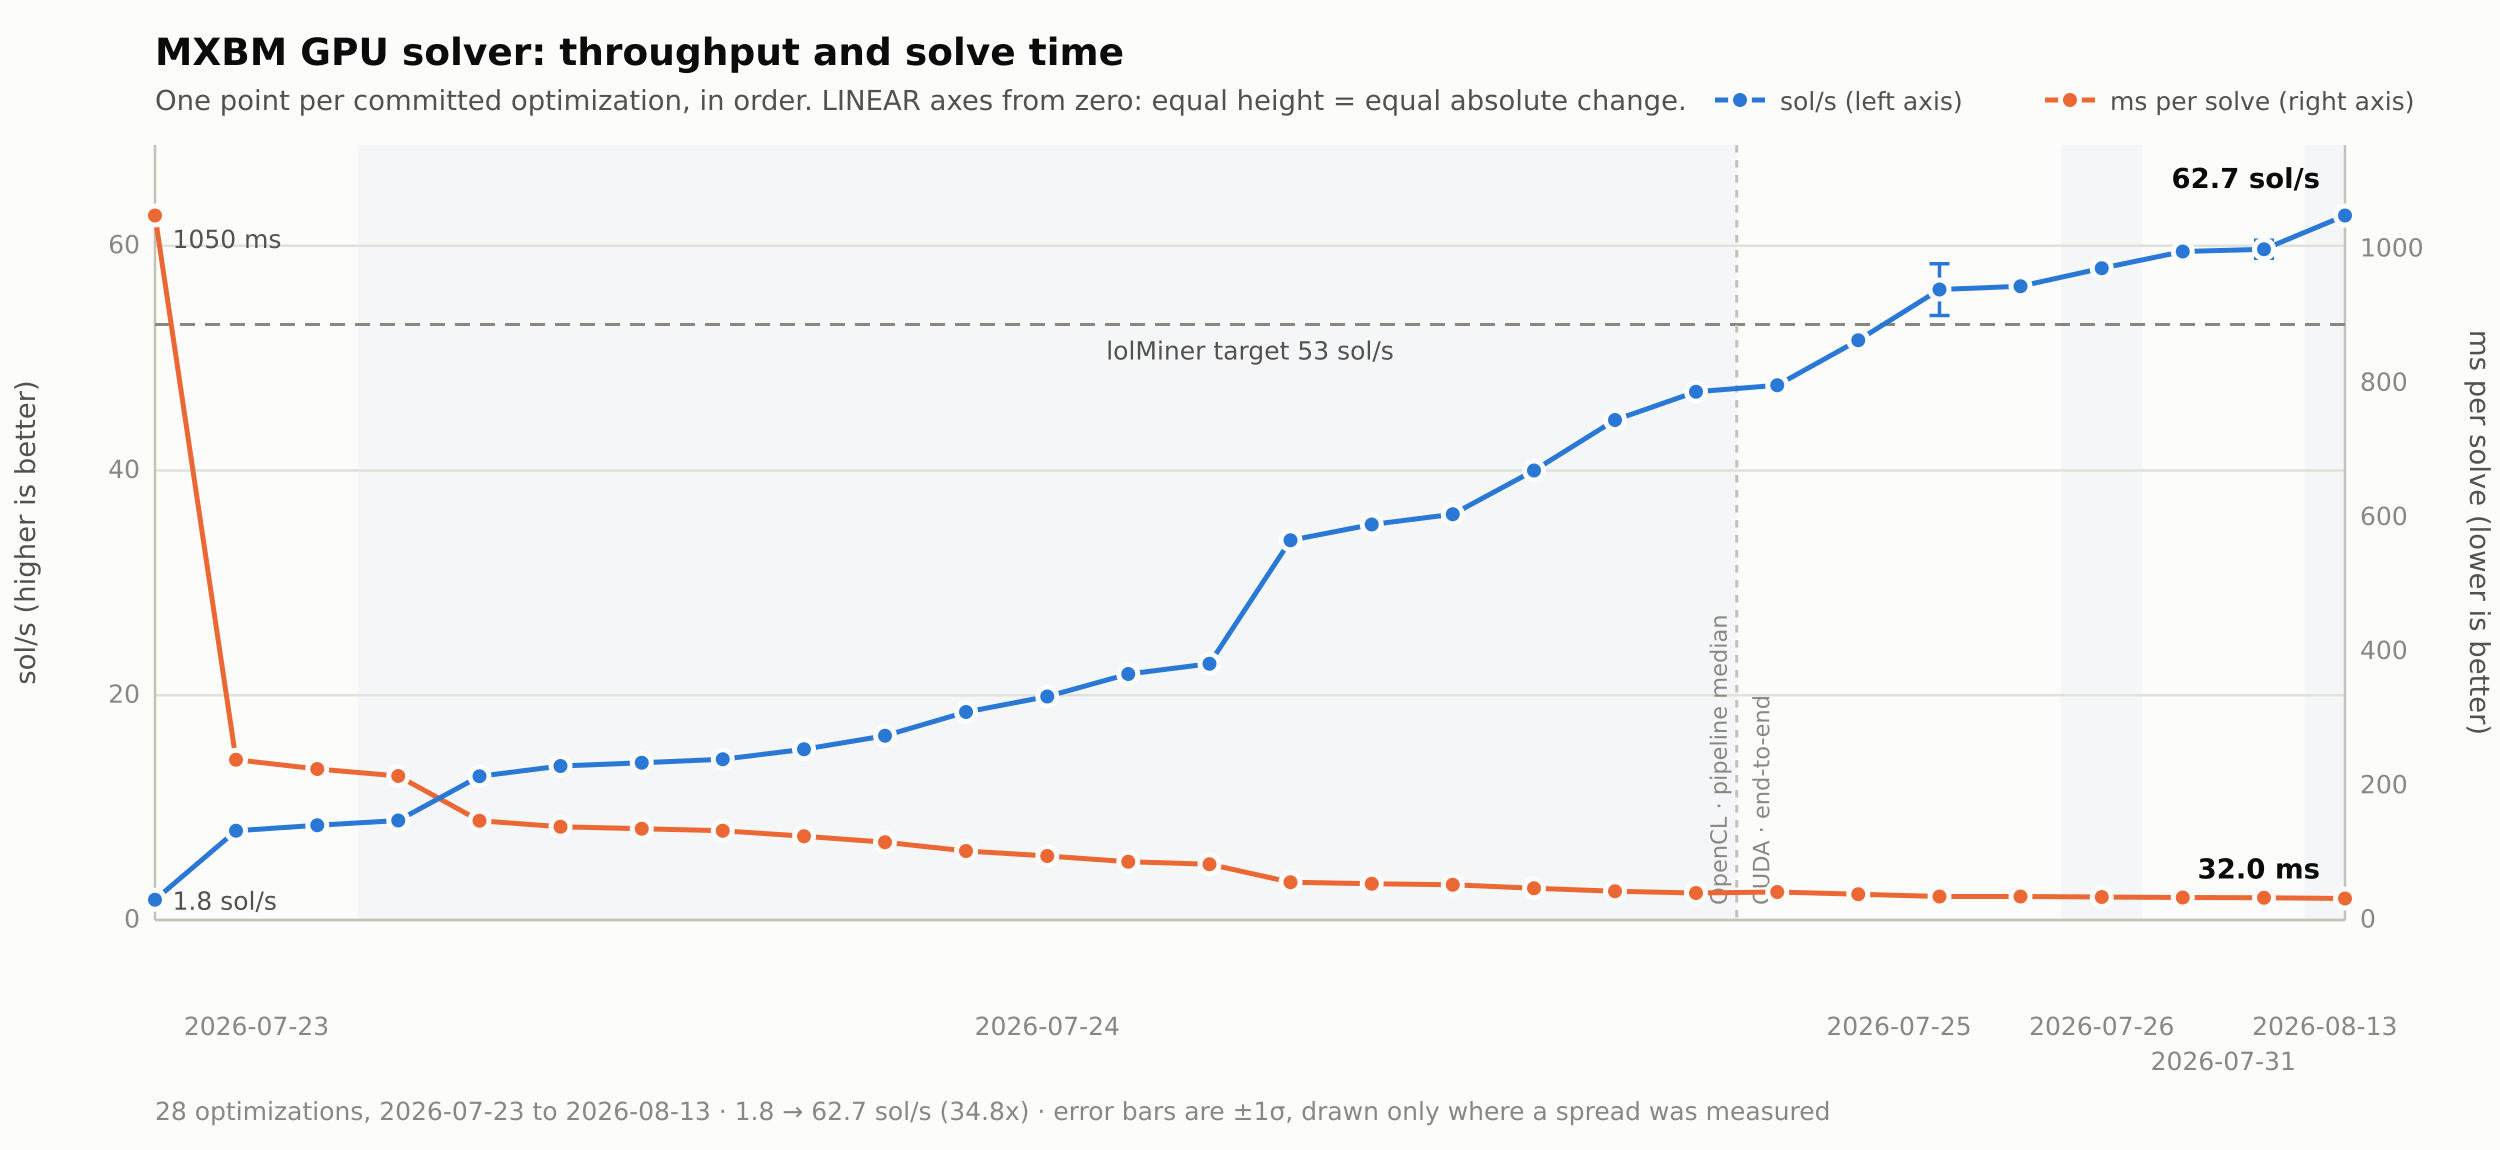
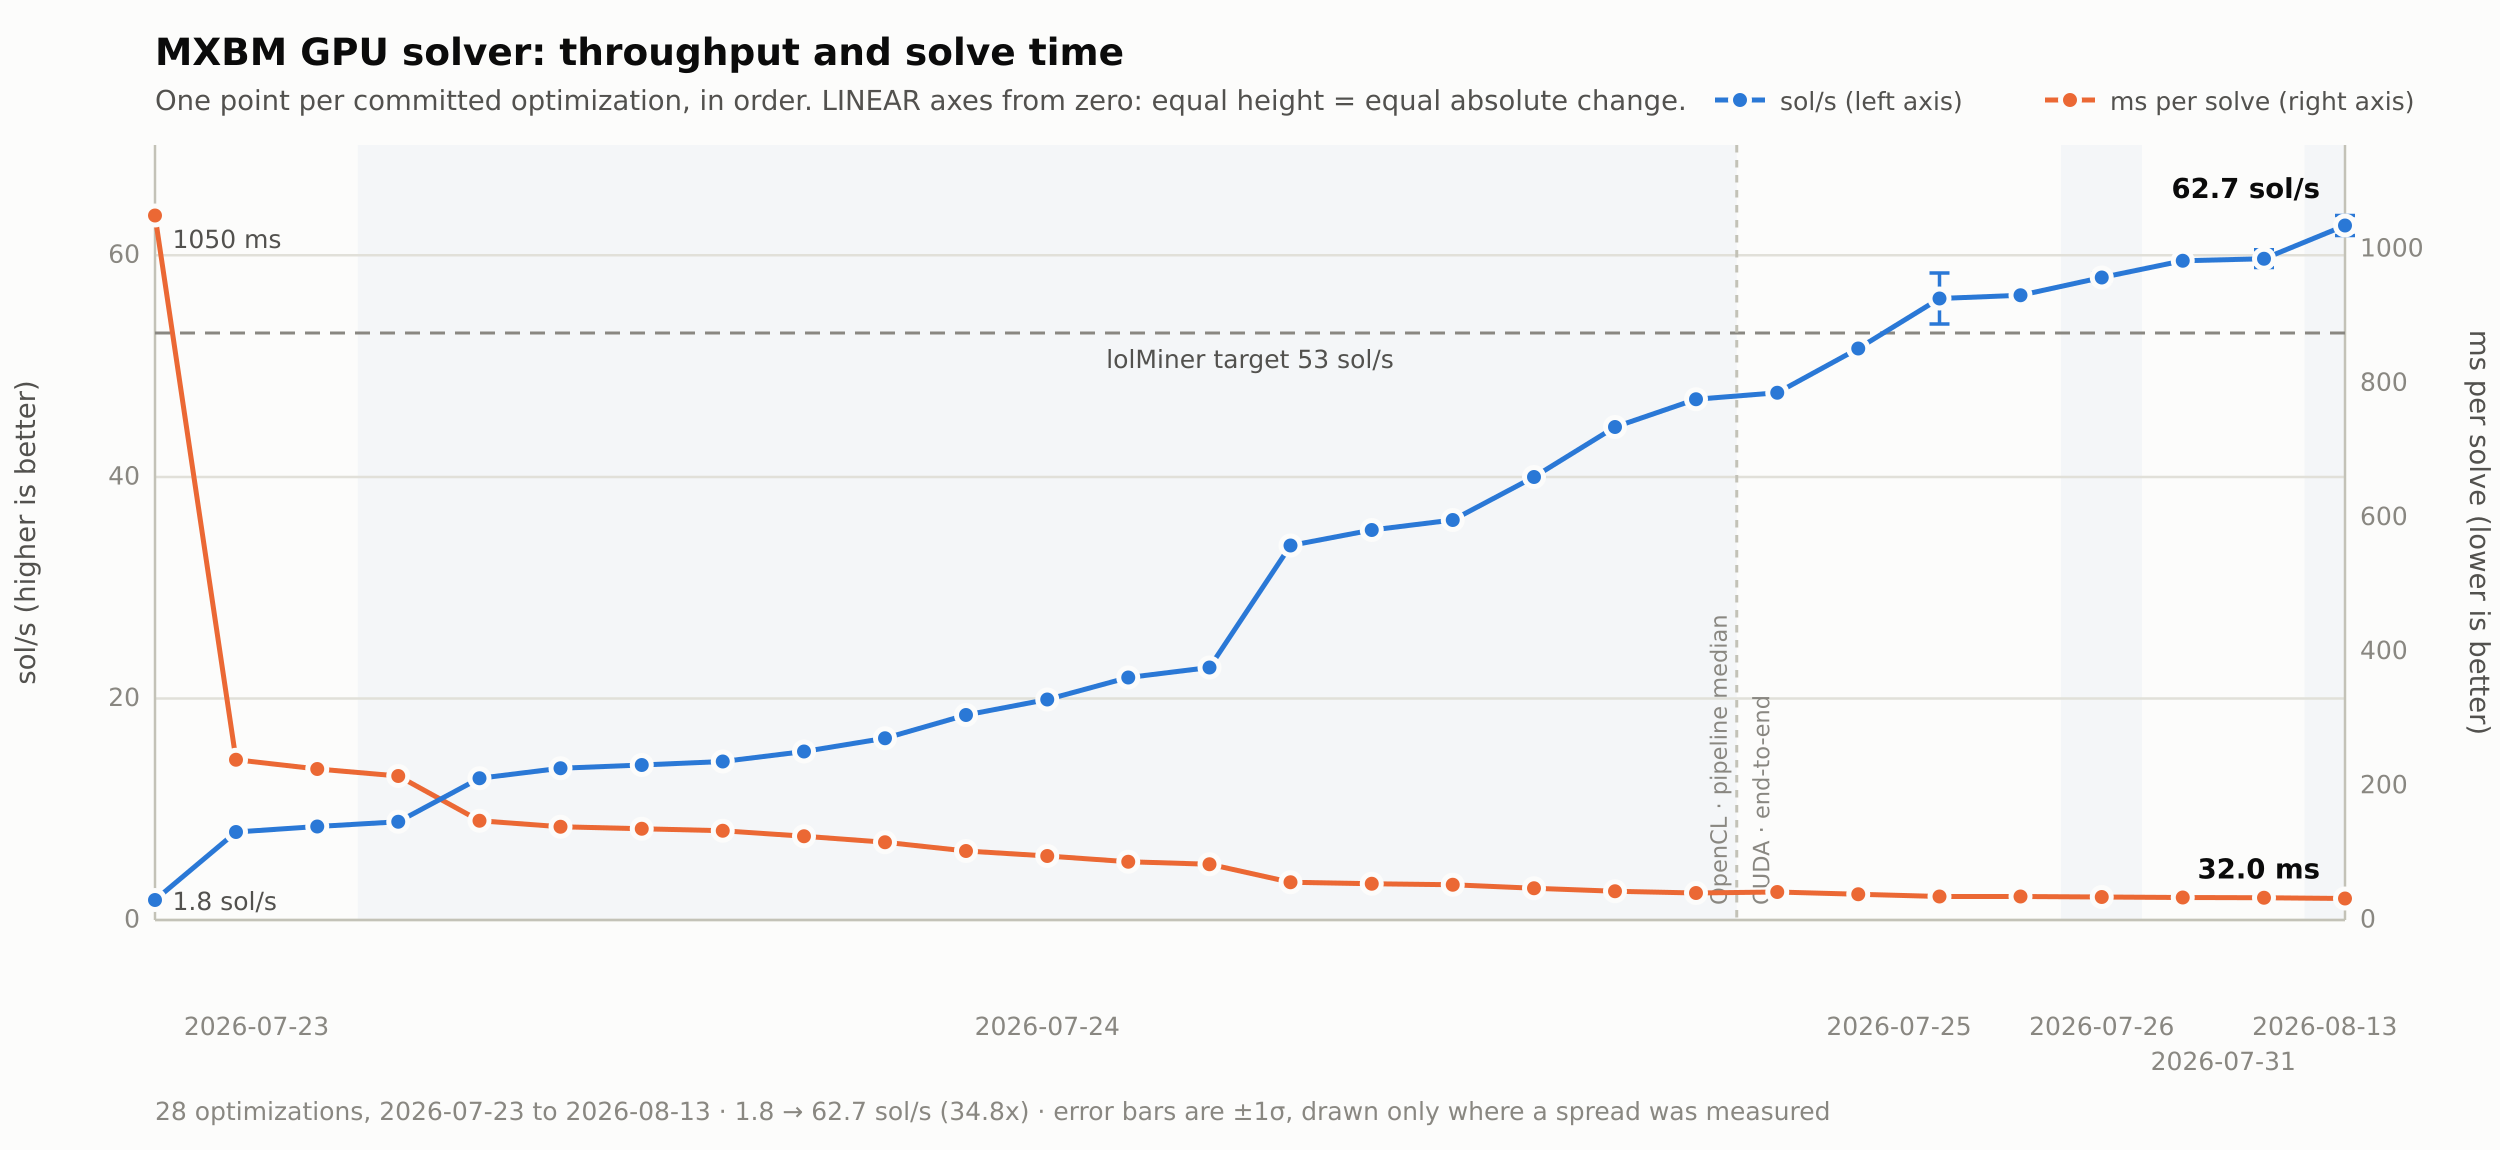
<svg xmlns="http://www.w3.org/2000/svg" width="1000" height="460" viewBox="0 0 1000 460" font-family="DejaVu Sans, Helvetica, Arial, sans-serif">
  <rect width="1000" height="460" fill="#fcfcfb" />
  <text x="62" y="26" font-size="15" font-weight="bold" fill="#0b0b0b">MXBM GPU solver: throughput and solve time</text>
  <text x="62" y="44" font-size="11" fill="#52514e">One point per committed optimization, in order. LINEAR axes from zero: equal height = equal absolute change.</text>
  <line x1="686" y1="40" x2="706" y2="40" stroke="#2a78d6" stroke-width="2" />
  <circle cx="696" cy="40" r="4.8" fill="#fcfcfb" />
  <circle cx="696" cy="40" r="2.8" fill="#2a78d6" />
  <text x="712" y="44" font-size="10" fill="#52514e">sol/s (left axis)</text>
  <line x1="818" y1="40" x2="838" y2="40" stroke="#eb6834" stroke-width="2" />
  <circle cx="828" cy="40" r="4.8" fill="#fcfcfb" />
  <circle cx="828" cy="40" r="2.8" fill="#eb6834" />
  <text x="844" y="44" font-size="10" fill="#52514e">ms per solve (right axis)</text>
  <text x="102.6" y="414" font-size="10" fill="#898781" text-anchor="middle">2026-07-23</text>
  <rect x="143.1" y="58" width="551.6" height="310" fill="#f4f6f8" />
  <text x="418.9" y="414" font-size="10" fill="#898781" text-anchor="middle">2026-07-24</text>
  <text x="759.6" y="414" font-size="10" fill="#898781" text-anchor="middle">2026-07-25</text>
  <rect x="824.4" y="58" width="32.4" height="310" fill="#f4f6f8" />
  <text x="840.7" y="414" font-size="10" fill="#898781" text-anchor="middle">2026-07-26</text>
  <text x="889.3" y="428" font-size="10" fill="#898781" text-anchor="middle">2026-07-31</text>
  <rect x="921.8" y="58" width="16.2" height="310" fill="#f4f6f8" />
  <text x="929.9" y="414" font-size="10" fill="#898781" text-anchor="middle">2026-08-13</text>
  <line x1="62" y1="368" x2="938" y2="368" stroke="#e1e0d9" stroke-width="1" />
  <text x="56" y="371" font-size="10" fill="#898781" text-anchor="end">0</text>
-   <line x1="62" y1="278.1" x2="938" y2="278.1" stroke="#e1e0d9" stroke-width="1" />
-   <text x="56" y="281.1" font-size="10" fill="#898781" text-anchor="end">20</text>
-   <line x1="62" y1="188.2" x2="938" y2="188.2" stroke="#e1e0d9" stroke-width="1" />
-   <text x="56" y="191.2" font-size="10" fill="#898781" text-anchor="end">40</text>
-   <line x1="62" y1="98.3" x2="938" y2="98.3" stroke="#e1e0d9" stroke-width="1" />
-   <text x="56" y="101.3" font-size="10" fill="#898781" text-anchor="end">60</text>
+   <line x1="62" y1="279.4" x2="938" y2="279.4" stroke="#e1e0d9" stroke-width="1" />
+   <text x="56" y="282.4" font-size="10" fill="#898781" text-anchor="end">20</text>
+   <line x1="62" y1="190.8" x2="938" y2="190.8" stroke="#e1e0d9" stroke-width="1" />
+   <text x="56" y="193.8" font-size="10" fill="#898781" text-anchor="end">40</text>
+   <line x1="62" y1="102.1" x2="938" y2="102.1" stroke="#e1e0d9" stroke-width="1" />
+   <text x="56" y="105.1" font-size="10" fill="#898781" text-anchor="end">60</text>
  <text x="944" y="371" font-size="10" fill="#898781" text-anchor="start">0</text>
  <text x="944" y="317.3" font-size="10" fill="#898781" text-anchor="start">200</text>
  <text x="944" y="263.6" font-size="10" fill="#898781" text-anchor="start">400</text>
  <text x="944" y="210.0" font-size="10" fill="#898781" text-anchor="start">600</text>
  <text x="944" y="156.3" font-size="10" fill="#898781" text-anchor="start">800</text>
  <text x="944" y="102.6" font-size="10" fill="#898781" text-anchor="start">1000</text>
  <line x1="62" y1="58" x2="62" y2="368" stroke="#c3c2b7" stroke-width="1" />
  <line x1="938" y1="58" x2="938" y2="368" stroke="#c3c2b7" stroke-width="1" />
  <line x1="62" y1="368" x2="938" y2="368" stroke="#c3c2b7" stroke-width="1" />
  <text x="14" y="213" font-size="11" fill="#52514e" text-anchor="middle" transform="rotate(-90 14 213)">sol/s  (higher is better)</text>
  <text x="988" y="213" font-size="11" fill="#52514e" text-anchor="middle" transform="rotate(90 988 213)">ms per solve  (lower is better)</text>
-   <line x1="62" y1="129.8" x2="938" y2="129.8" stroke="#898781" stroke-width="1.2" stroke-dasharray="6 4" />
-   <text x="500" y="143.8" font-size="10" fill="#52514e" text-anchor="middle">lolMiner target 53 sol/s</text>
+   <line x1="62" y1="133.2" x2="938" y2="133.2" stroke="#898781" stroke-width="1.2" stroke-dasharray="6 4" />
+   <text x="500" y="147.2" font-size="10" fill="#52514e" text-anchor="middle">lolMiner target 53 sol/s</text>
  <line x1="694.7" y1="58" x2="694.7" y2="368" stroke="#c3c2b7" stroke-width="1.2" stroke-dasharray="3 3" />
  <text x="690.7" y="362" font-size="9" fill="#898781" text-anchor="start" transform="rotate(-90 690.7 362)">OpenCL · pipeline median</text>
  <text x="707.7" y="362" font-size="9" fill="#898781" text-anchor="start" transform="rotate(-90 707.7 362)">CUDA · end-to-end</text>
-   <line x1="775.8" y1="105.5" x2="775.8" y2="126.2" stroke="#2a78d6" stroke-width="1.4" />
-   <line x1="771.8" y1="105.5" x2="779.8" y2="105.5" stroke="#2a78d6" stroke-width="1.4" />
-   <line x1="771.8" y1="126.2" x2="779.8" y2="126.2" stroke="#2a78d6" stroke-width="1.4" />
-   <line x1="840.7" y1="105.5" x2="840.7" y2="109.1" stroke="#2a78d6" stroke-width="1.4" />
-   <line x1="836.7" y1="105.5" x2="844.7" y2="105.5" stroke="#2a78d6" stroke-width="1.4" />
-   <line x1="836.7" y1="109.1" x2="844.7" y2="109.1" stroke="#2a78d6" stroke-width="1.4" />
-   <line x1="905.6" y1="96.1" x2="905.6" y2="103.3" stroke="#2a78d6" stroke-width="1.4" />
-   <line x1="901.6" y1="96.1" x2="909.6" y2="96.1" stroke="#2a78d6" stroke-width="1.4" />
-   <line x1="901.6" y1="103.3" x2="909.6" y2="103.3" stroke="#2a78d6" stroke-width="1.4" />
+   <line x1="775.8" y1="109.2" x2="775.8" y2="129.6" stroke="#2a78d6" stroke-width="1.4" />
+   <line x1="771.8" y1="109.2" x2="779.8" y2="109.2" stroke="#2a78d6" stroke-width="1.4" />
+   <line x1="771.8" y1="129.6" x2="779.8" y2="129.6" stroke="#2a78d6" stroke-width="1.4" />
+   <line x1="840.7" y1="109.2" x2="840.7" y2="112.8" stroke="#2a78d6" stroke-width="1.4" />
+   <line x1="836.7" y1="109.2" x2="844.7" y2="109.2" stroke="#2a78d6" stroke-width="1.4" />
+   <line x1="836.7" y1="112.8" x2="844.7" y2="112.8" stroke="#2a78d6" stroke-width="1.4" />
+   <line x1="905.6" y1="99.9" x2="905.6" y2="107.0" stroke="#2a78d6" stroke-width="1.4" />
+   <line x1="901.6" y1="99.9" x2="909.6" y2="99.9" stroke="#2a78d6" stroke-width="1.4" />
+   <line x1="901.6" y1="107.0" x2="909.6" y2="107.0" stroke="#2a78d6" stroke-width="1.4" />
+   <line x1="938" y1="86.2" x2="938" y2="94.2" stroke="#2a78d6" stroke-width="1.4" />
+   <line x1="934" y1="86.2" x2="942" y2="86.2" stroke="#2a78d6" stroke-width="1.4" />
+   <line x1="934" y1="94.2" x2="942" y2="94.2" stroke="#2a78d6" stroke-width="1.4" />
  <polyline points="62,86.2 94.4,303.9 126.9,307.6 159.3,310.4 191.8,328.3 224.2,330.7 256.7,331.5 289.1,332.3 321.6,334.5 354,336.9 386.4,340.4 418.9,342.4 451.3,344.7 483.8,345.7 516.2,352.9 548.7,353.5 581.1,353.9 613.6,355.3 646,356.5 678.4,357.2 710.9,356.8 743.3,357.7 775.8,358.6 808.2,358.6 840.7,358.8 873.1,359.0 905.6,359.1 938,359.4" fill="none" stroke="#eb6834" stroke-width="2" stroke-linejoin="round" stroke-linecap="round" />
  <circle cx="62" cy="86.2" r="4.8" fill="#fcfcfb" />
  <circle cx="62" cy="86.2" r="2.8" fill="#eb6834" />
  <circle cx="94.4" cy="303.9" r="4.8" fill="#fcfcfb" />
  <circle cx="94.4" cy="303.9" r="2.8" fill="#eb6834" />
  <circle cx="126.9" cy="307.6" r="4.8" fill="#fcfcfb" />
  <circle cx="126.9" cy="307.6" r="2.8" fill="#eb6834" />
  <circle cx="159.3" cy="310.4" r="4.8" fill="#fcfcfb" />
  <circle cx="159.3" cy="310.4" r="2.8" fill="#eb6834" />
  <circle cx="191.8" cy="328.3" r="4.8" fill="#fcfcfb" />
  <circle cx="191.8" cy="328.3" r="2.8" fill="#eb6834" />
  <circle cx="224.2" cy="330.7" r="4.8" fill="#fcfcfb" />
  <circle cx="224.2" cy="330.7" r="2.8" fill="#eb6834" />
  <circle cx="256.7" cy="331.5" r="4.8" fill="#fcfcfb" />
  <circle cx="256.7" cy="331.5" r="2.8" fill="#eb6834" />
  <circle cx="289.1" cy="332.3" r="4.8" fill="#fcfcfb" />
  <circle cx="289.1" cy="332.3" r="2.8" fill="#eb6834" />
  <circle cx="321.6" cy="334.5" r="4.8" fill="#fcfcfb" />
  <circle cx="321.6" cy="334.5" r="2.8" fill="#eb6834" />
  <circle cx="354" cy="336.9" r="4.8" fill="#fcfcfb" />
  <circle cx="354" cy="336.9" r="2.8" fill="#eb6834" />
  <circle cx="386.4" cy="340.4" r="4.8" fill="#fcfcfb" />
  <circle cx="386.4" cy="340.4" r="2.8" fill="#eb6834" />
  <circle cx="418.9" cy="342.4" r="4.8" fill="#fcfcfb" />
  <circle cx="418.9" cy="342.4" r="2.8" fill="#eb6834" />
  <circle cx="451.3" cy="344.7" r="4.8" fill="#fcfcfb" />
  <circle cx="451.3" cy="344.7" r="2.8" fill="#eb6834" />
  <circle cx="483.8" cy="345.7" r="4.8" fill="#fcfcfb" />
  <circle cx="483.8" cy="345.7" r="2.8" fill="#eb6834" />
  <circle cx="516.2" cy="352.9" r="4.8" fill="#fcfcfb" />
  <circle cx="516.2" cy="352.9" r="2.8" fill="#eb6834" />
  <circle cx="548.7" cy="353.5" r="4.8" fill="#fcfcfb" />
  <circle cx="548.7" cy="353.5" r="2.8" fill="#eb6834" />
  <circle cx="581.1" cy="353.9" r="4.8" fill="#fcfcfb" />
  <circle cx="581.1" cy="353.9" r="2.8" fill="#eb6834" />
  <circle cx="613.6" cy="355.3" r="4.8" fill="#fcfcfb" />
  <circle cx="613.6" cy="355.3" r="2.8" fill="#eb6834" />
  <circle cx="646" cy="356.5" r="4.8" fill="#fcfcfb" />
  <circle cx="646" cy="356.5" r="2.8" fill="#eb6834" />
  <circle cx="678.4" cy="357.2" r="4.8" fill="#fcfcfb" />
  <circle cx="678.4" cy="357.2" r="2.8" fill="#eb6834" />
  <circle cx="710.9" cy="356.8" r="4.8" fill="#fcfcfb" />
  <circle cx="710.9" cy="356.8" r="2.8" fill="#eb6834" />
  <circle cx="743.3" cy="357.7" r="4.8" fill="#fcfcfb" />
  <circle cx="743.3" cy="357.7" r="2.8" fill="#eb6834" />
  <circle cx="775.8" cy="358.6" r="4.8" fill="#fcfcfb" />
  <circle cx="775.8" cy="358.6" r="2.8" fill="#eb6834" />
  <circle cx="808.2" cy="358.6" r="4.8" fill="#fcfcfb" />
  <circle cx="808.2" cy="358.6" r="2.8" fill="#eb6834" />
  <circle cx="840.7" cy="358.8" r="4.8" fill="#fcfcfb" />
  <circle cx="840.7" cy="358.8" r="2.8" fill="#eb6834" />
  <circle cx="873.1" cy="359.0" r="4.8" fill="#fcfcfb" />
  <circle cx="873.1" cy="359.0" r="2.8" fill="#eb6834" />
  <circle cx="905.6" cy="359.1" r="4.8" fill="#fcfcfb" />
  <circle cx="905.6" cy="359.1" r="2.8" fill="#eb6834" />
  <circle cx="938" cy="359.4" r="4.8" fill="#fcfcfb" />
  <circle cx="938" cy="359.4" r="2.8" fill="#eb6834" />
-   <polyline points="62,359.9 94.4,332.3 126.9,330.1 159.3,328.2 191.8,310.5 224.2,306.4 256.7,305.1 289.1,303.7 321.6,299.7 354,294.3 386.4,284.8 418.9,278.6 451.3,269.6 483.8,265.5 516.2,216.1 548.7,209.8 581.1,205.7 613.6,188.2 646,168.0 678.4,156.7 710.9,154.1 743.3,136.1 775.8,115.8 808.2,114.5 840.7,107.3 873.1,100.6 905.6,99.7 938,86.2" fill="none" stroke="#2a78d6" stroke-width="2" stroke-linejoin="round" stroke-linecap="round" />
-   <circle cx="62" cy="359.9" r="4.8" fill="#fcfcfb" />
-   <circle cx="62" cy="359.9" r="2.8" fill="#2a78d6" />
-   <circle cx="94.4" cy="332.3" r="4.8" fill="#fcfcfb" />
-   <circle cx="94.4" cy="332.3" r="2.8" fill="#2a78d6" />
-   <circle cx="126.9" cy="330.1" r="4.8" fill="#fcfcfb" />
-   <circle cx="126.9" cy="330.1" r="2.8" fill="#2a78d6" />
-   <circle cx="159.3" cy="328.2" r="4.8" fill="#fcfcfb" />
-   <circle cx="159.3" cy="328.2" r="2.8" fill="#2a78d6" />
-   <circle cx="191.8" cy="310.5" r="4.8" fill="#fcfcfb" />
-   <circle cx="191.8" cy="310.5" r="2.8" fill="#2a78d6" />
-   <circle cx="224.2" cy="306.4" r="4.8" fill="#fcfcfb" />
-   <circle cx="224.2" cy="306.4" r="2.8" fill="#2a78d6" />
-   <circle cx="256.7" cy="305.1" r="4.8" fill="#fcfcfb" />
-   <circle cx="256.7" cy="305.1" r="2.8" fill="#2a78d6" />
-   <circle cx="289.1" cy="303.7" r="4.8" fill="#fcfcfb" />
-   <circle cx="289.1" cy="303.7" r="2.8" fill="#2a78d6" />
-   <circle cx="321.6" cy="299.7" r="4.8" fill="#fcfcfb" />
-   <circle cx="321.6" cy="299.7" r="2.8" fill="#2a78d6" />
-   <circle cx="354" cy="294.3" r="4.8" fill="#fcfcfb" />
-   <circle cx="354" cy="294.3" r="2.8" fill="#2a78d6" />
-   <circle cx="386.4" cy="284.8" r="4.8" fill="#fcfcfb" />
-   <circle cx="386.4" cy="284.8" r="2.8" fill="#2a78d6" />
-   <circle cx="418.9" cy="278.6" r="4.8" fill="#fcfcfb" />
-   <circle cx="418.9" cy="278.6" r="2.8" fill="#2a78d6" />
-   <circle cx="451.3" cy="269.6" r="4.8" fill="#fcfcfb" />
-   <circle cx="451.3" cy="269.6" r="2.8" fill="#2a78d6" />
-   <circle cx="483.8" cy="265.5" r="4.8" fill="#fcfcfb" />
-   <circle cx="483.8" cy="265.5" r="2.8" fill="#2a78d6" />
-   <circle cx="516.2" cy="216.1" r="4.8" fill="#fcfcfb" />
-   <circle cx="516.2" cy="216.1" r="2.8" fill="#2a78d6" />
-   <circle cx="548.7" cy="209.8" r="4.8" fill="#fcfcfb" />
-   <circle cx="548.7" cy="209.8" r="2.8" fill="#2a78d6" />
-   <circle cx="581.1" cy="205.7" r="4.8" fill="#fcfcfb" />
-   <circle cx="581.1" cy="205.7" r="2.8" fill="#2a78d6" />
-   <circle cx="613.6" cy="188.2" r="4.8" fill="#fcfcfb" />
-   <circle cx="613.6" cy="188.2" r="2.8" fill="#2a78d6" />
-   <circle cx="646" cy="168.0" r="4.8" fill="#fcfcfb" />
-   <circle cx="646" cy="168.0" r="2.8" fill="#2a78d6" />
-   <circle cx="678.4" cy="156.7" r="4.8" fill="#fcfcfb" />
-   <circle cx="678.4" cy="156.7" r="2.8" fill="#2a78d6" />
-   <circle cx="710.9" cy="154.1" r="4.8" fill="#fcfcfb" />
-   <circle cx="710.9" cy="154.1" r="2.8" fill="#2a78d6" />
-   <circle cx="743.3" cy="136.1" r="4.8" fill="#fcfcfb" />
-   <circle cx="743.3" cy="136.1" r="2.8" fill="#2a78d6" />
-   <circle cx="775.8" cy="115.8" r="4.8" fill="#fcfcfb" />
-   <circle cx="775.8" cy="115.8" r="2.8" fill="#2a78d6" />
-   <circle cx="808.2" cy="114.5" r="4.8" fill="#fcfcfb" />
-   <circle cx="808.2" cy="114.5" r="2.8" fill="#2a78d6" />
-   <circle cx="840.7" cy="107.3" r="4.8" fill="#fcfcfb" />
-   <circle cx="840.7" cy="107.3" r="2.8" fill="#2a78d6" />
-   <circle cx="873.1" cy="100.6" r="4.8" fill="#fcfcfb" />
-   <circle cx="873.1" cy="100.6" r="2.8" fill="#2a78d6" />
-   <circle cx="905.6" cy="99.7" r="4.8" fill="#fcfcfb" />
-   <circle cx="905.6" cy="99.7" r="2.8" fill="#2a78d6" />
-   <circle cx="938" cy="86.2" r="4.8" fill="#fcfcfb" />
-   <circle cx="938" cy="86.2" r="2.8" fill="#2a78d6" />
-   <text x="928" y="75.2" font-size="11" font-weight="bold" fill="#0b0b0b" text-anchor="end">62.7 sol/s</text>
+   <polyline points="62,360.0 94.4,332.8 126.9,330.6 159.3,328.7 191.8,311.3 224.2,307.3 256.7,306.0 289.1,304.6 321.6,300.6 354,295.3 386.4,286.0 418.9,279.8 451.3,271.0 483.8,267.0 516.2,218.2 548.7,212.0 581.1,208.0 613.6,190.8 646,170.8 678.4,159.7 710.9,157.1 743.3,139.4 775.8,119.4 808.2,118.1 840.7,111.0 873.1,104.3 905.6,103.5 938,90.2" fill="none" stroke="#2a78d6" stroke-width="2" stroke-linejoin="round" stroke-linecap="round" />
+   <circle cx="62" cy="360.0" r="4.8" fill="#fcfcfb" />
+   <circle cx="62" cy="360.0" r="2.8" fill="#2a78d6" />
+   <circle cx="94.4" cy="332.8" r="4.8" fill="#fcfcfb" />
+   <circle cx="94.4" cy="332.8" r="2.8" fill="#2a78d6" />
+   <circle cx="126.9" cy="330.6" r="4.8" fill="#fcfcfb" />
+   <circle cx="126.9" cy="330.6" r="2.8" fill="#2a78d6" />
+   <circle cx="159.3" cy="328.7" r="4.8" fill="#fcfcfb" />
+   <circle cx="159.3" cy="328.7" r="2.8" fill="#2a78d6" />
+   <circle cx="191.8" cy="311.3" r="4.8" fill="#fcfcfb" />
+   <circle cx="191.8" cy="311.3" r="2.8" fill="#2a78d6" />
+   <circle cx="224.2" cy="307.3" r="4.8" fill="#fcfcfb" />
+   <circle cx="224.2" cy="307.3" r="2.8" fill="#2a78d6" />
+   <circle cx="256.7" cy="306.0" r="4.8" fill="#fcfcfb" />
+   <circle cx="256.7" cy="306.0" r="2.8" fill="#2a78d6" />
+   <circle cx="289.1" cy="304.6" r="4.8" fill="#fcfcfb" />
+   <circle cx="289.1" cy="304.6" r="2.8" fill="#2a78d6" />
+   <circle cx="321.6" cy="300.6" r="4.8" fill="#fcfcfb" />
+   <circle cx="321.6" cy="300.6" r="2.8" fill="#2a78d6" />
+   <circle cx="354" cy="295.3" r="4.8" fill="#fcfcfb" />
+   <circle cx="354" cy="295.3" r="2.8" fill="#2a78d6" />
+   <circle cx="386.4" cy="286.0" r="4.8" fill="#fcfcfb" />
+   <circle cx="386.4" cy="286.0" r="2.8" fill="#2a78d6" />
+   <circle cx="418.9" cy="279.8" r="4.8" fill="#fcfcfb" />
+   <circle cx="418.9" cy="279.8" r="2.8" fill="#2a78d6" />
+   <circle cx="451.3" cy="271.0" r="4.8" fill="#fcfcfb" />
+   <circle cx="451.3" cy="271.0" r="2.8" fill="#2a78d6" />
+   <circle cx="483.8" cy="267.0" r="4.8" fill="#fcfcfb" />
+   <circle cx="483.8" cy="267.0" r="2.8" fill="#2a78d6" />
+   <circle cx="516.2" cy="218.2" r="4.8" fill="#fcfcfb" />
+   <circle cx="516.2" cy="218.2" r="2.8" fill="#2a78d6" />
+   <circle cx="548.7" cy="212.0" r="4.8" fill="#fcfcfb" />
+   <circle cx="548.7" cy="212.0" r="2.8" fill="#2a78d6" />
+   <circle cx="581.1" cy="208.0" r="4.8" fill="#fcfcfb" />
+   <circle cx="581.1" cy="208.0" r="2.8" fill="#2a78d6" />
+   <circle cx="613.6" cy="190.8" r="4.8" fill="#fcfcfb" />
+   <circle cx="613.6" cy="190.8" r="2.8" fill="#2a78d6" />
+   <circle cx="646" cy="170.8" r="4.8" fill="#fcfcfb" />
+   <circle cx="646" cy="170.8" r="2.8" fill="#2a78d6" />
+   <circle cx="678.4" cy="159.7" r="4.8" fill="#fcfcfb" />
+   <circle cx="678.4" cy="159.7" r="2.8" fill="#2a78d6" />
+   <circle cx="710.9" cy="157.1" r="4.8" fill="#fcfcfb" />
+   <circle cx="710.9" cy="157.1" r="2.8" fill="#2a78d6" />
+   <circle cx="743.3" cy="139.4" r="4.8" fill="#fcfcfb" />
+   <circle cx="743.3" cy="139.4" r="2.8" fill="#2a78d6" />
+   <circle cx="775.8" cy="119.4" r="4.8" fill="#fcfcfb" />
+   <circle cx="775.8" cy="119.4" r="2.8" fill="#2a78d6" />
+   <circle cx="808.2" cy="118.1" r="4.8" fill="#fcfcfb" />
+   <circle cx="808.2" cy="118.1" r="2.8" fill="#2a78d6" />
+   <circle cx="840.7" cy="111.0" r="4.8" fill="#fcfcfb" />
+   <circle cx="840.7" cy="111.0" r="2.8" fill="#2a78d6" />
+   <circle cx="873.1" cy="104.3" r="4.8" fill="#fcfcfb" />
+   <circle cx="873.1" cy="104.3" r="2.8" fill="#2a78d6" />
+   <circle cx="905.6" cy="103.5" r="4.8" fill="#fcfcfb" />
+   <circle cx="905.6" cy="103.5" r="2.8" fill="#2a78d6" />
+   <circle cx="938" cy="90.2" r="4.8" fill="#fcfcfb" />
+   <circle cx="938" cy="90.2" r="2.8" fill="#2a78d6" />
+   <text x="928" y="79.2" font-size="11" font-weight="bold" fill="#0b0b0b" text-anchor="end">62.7 sol/s</text>
  <text x="928" y="351.4" font-size="11" font-weight="bold" fill="#0b0b0b" text-anchor="end">32.0 ms</text>
-   <text x="69" y="363.9" font-size="10" fill="#52514e">1.8 sol/s</text>
+   <text x="69" y="364.0" font-size="10" fill="#52514e">1.8 sol/s</text>
  <text x="69" y="99.2" font-size="10" fill="#52514e">1050 ms</text>
  <text x="62" y="448" font-size="10" fill="#898781">28 optimizations, 2026-07-23 to 2026-08-13  ·  1.8 → 62.7 sol/s (34.8x)  ·  error bars are ±1σ, drawn only where a spread was measured</text>
</svg>
